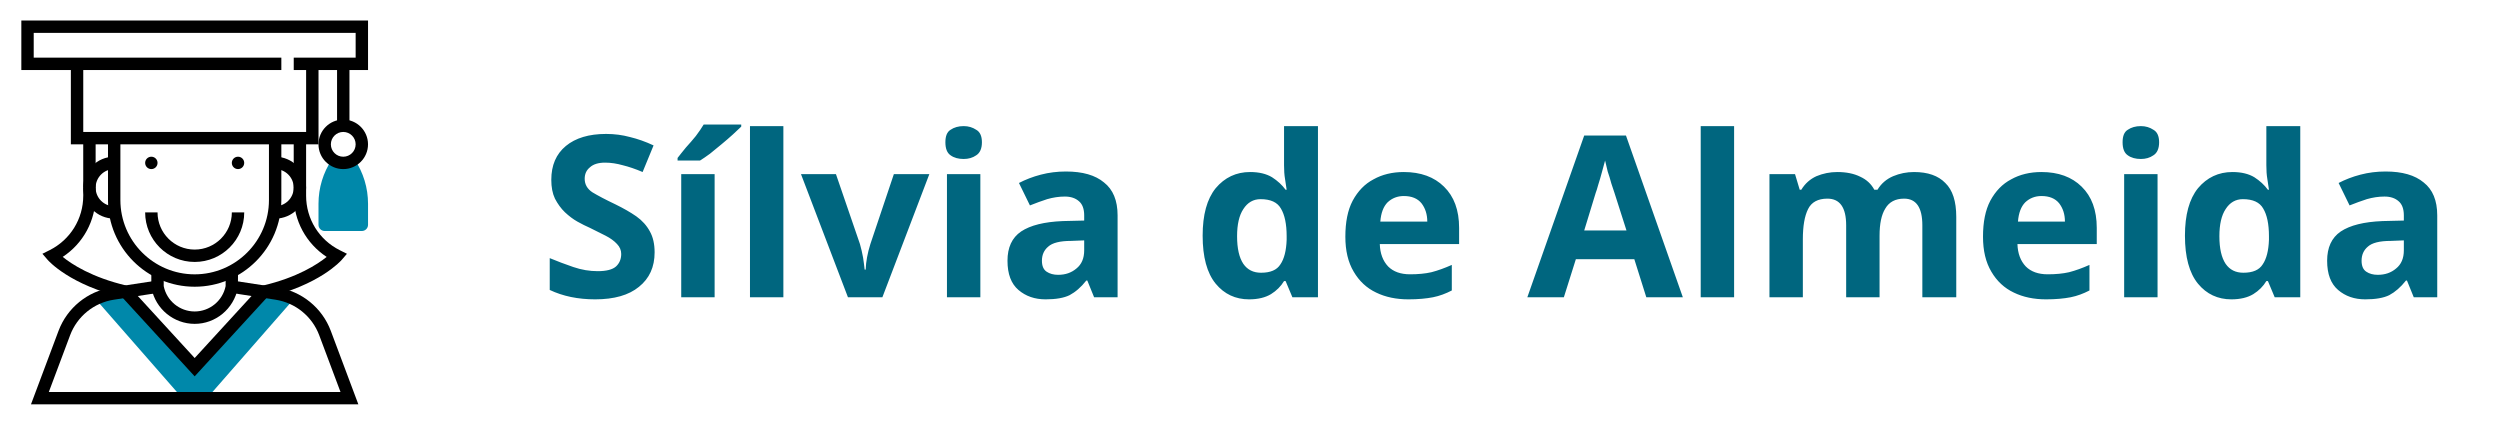
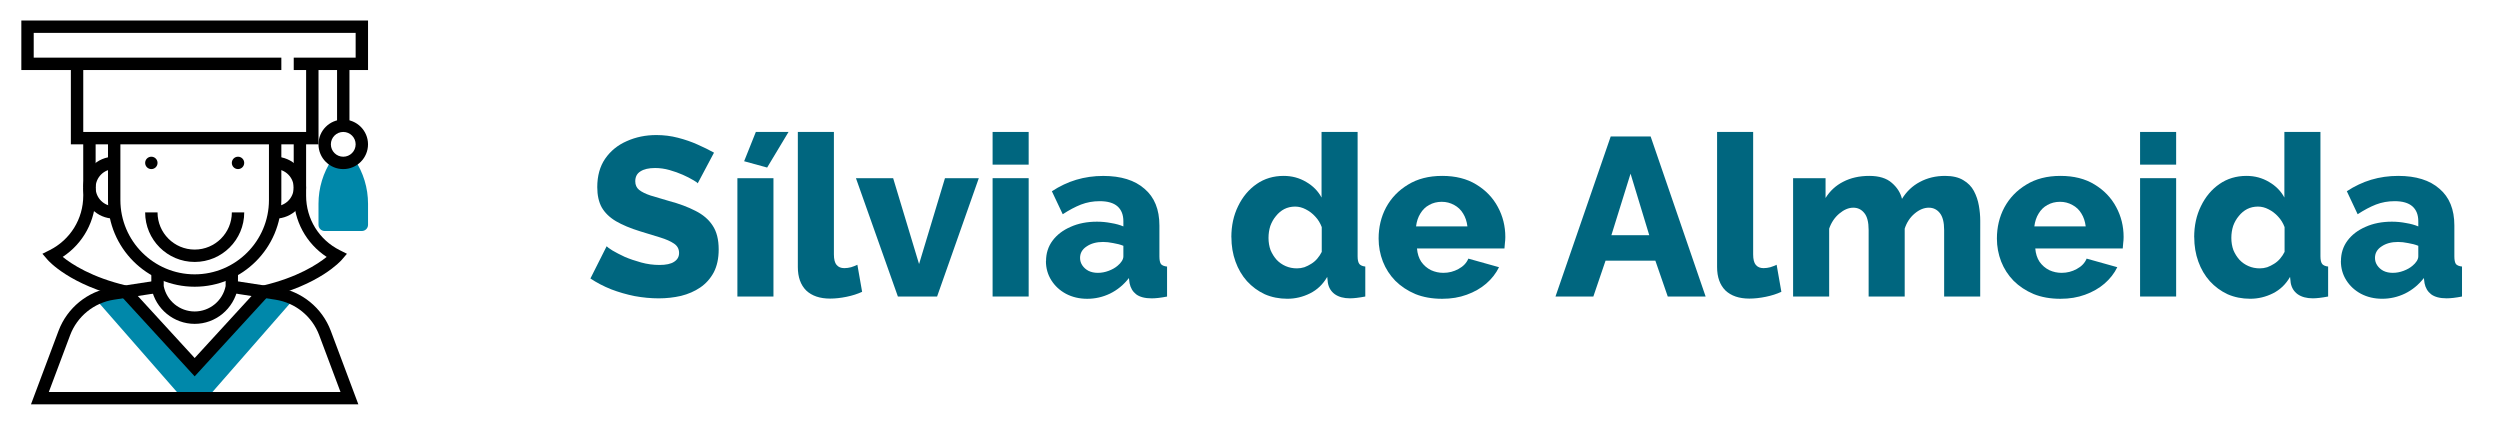
<svg xmlns="http://www.w3.org/2000/svg" width="74.86mm" height="12.692mm" viewBox="0 0 74.86 12.692" version="1.1" id="svg18613">
  <defs id="defs18607" />
  <g id="layer1" transform="translate(-8.589632,-7.176994)">
    <g id="g18577" transform="matrix(0.5254838,0,0,0.5254838,-1.62312,-56.8949)">
      <path d="m 24.884,138.973 4.939,5.644 h 1.411 l 4.939,-5.644 -1.764,-0.353 -3.881,4.233 -3.881,-4.233 -1.764,0.353" style="fill:#0088aa;fill-opacity:1;fill-rule:nonzero;stroke:none;stroke-width:0.035" id="path1034" />
      <path d="m 39.641,131.016 c -0.108,-0.162 -0.327,-0.206 -0.489,-0.098 -0.101,0.067 -0.155,0.176 -0.157,0.289 -0.002,-0.112 -0.056,-0.222 -0.157,-0.289 -0.163,-0.108 -0.382,-0.065 -0.489,0.098 -0.5,0.751 -0.765,1.624 -0.765,2.526 v 1.198 c 0,0.195 0.158,0.353 0.353,0.353 h 2.117 c 0.195,0 0.353,-0.158 0.353,-0.353 v -1.198 c 0,-0.902 -0.265,-1.775 -0.765,-2.526" style="fill:#0088aa;fill-opacity:1;fill-rule:nonzero;stroke:none;stroke-width:0.035" id="path1036" />
      <path d="M 39.857,144.97 H 21.2 l 1.57,-4.187 c 0.492,-1.312 1.658,-2.26 3.043,-2.473 l 2.545,-0.391 0.107,0.697 -2.545,0.392 c -1.133,0.174 -2.087,0.95 -2.49,2.024 l -1.213,3.234 h 16.621 l -1.213,-3.234 c -0.403,-1.074 -1.357,-1.849 -2.49,-2.024 l -2.545,-0.392 0.107,-0.697 2.545,0.391 c 1.385,0.213 2.551,1.161 3.043,2.473 l 1.57,4.187" style="fill:#000000;fill-opacity:1;fill-rule:nonzero;stroke:none;stroke-width:0.035" id="path1038" />
      <path d="m 30.528,140.384 c -1.19,0 -2.223,-0.847 -2.456,-2.013 l -0.014,-0.103 v -0.706 h 0.706 v 0.67 c 0.168,0.838 0.909,1.446 1.764,1.446 0.854,0 1.596,-0.608 1.764,-1.446 v -0.67 h 0.706 l -0.007,0.775 c -0.24,1.2 -1.273,2.047 -2.462,2.047" style="fill:#000000;fill-opacity:1;fill-rule:nonzero;stroke:none;stroke-width:0.035" id="path1040" />
      <path d="m 30.528,138.268 c -2.723,0 -4.939,-2.215 -4.939,-4.939 v -3.528 h 0.706 v 3.528 c 0,2.334 1.899,4.233 4.233,4.233 2.334,0 4.233,-1.899 4.233,-4.233 v -3.528 h 0.706 v 3.528 c 0,2.723 -2.215,4.939 -4.939,4.939" style="fill:#000000;fill-opacity:1;fill-rule:nonzero;stroke:none;stroke-width:0.035" id="path1042" />
      <path d="m 35.114,134.387 v -0.706 c 0.583,0 1.058,-0.475 1.058,-1.058 0,-0.583 -0.475,-1.058 -1.058,-1.058 v -0.706 c 0.973,0 1.764,0.791 1.764,1.764 0,0.973 -0.791,1.764 -1.764,1.764" style="fill:#000000;fill-opacity:1;fill-rule:nonzero;stroke:none;stroke-width:0.035" id="path1044" />
      <path d="m 25.942,134.387 c -0.973,0 -1.764,-0.791 -1.764,-1.764 0,-0.973 0.791,-1.764 1.764,-1.764 v 0.706 c -0.584,0 -1.058,0.475 -1.058,1.058 0,0.584 0.475,1.058 1.058,1.058 v 0.706" style="fill:#000000;fill-opacity:1;fill-rule:nonzero;stroke:none;stroke-width:0.035" id="path1046" />
      <path d="m 36.878,132.623 h -0.706 v -2.822 h 0.706 v 2.822" style="fill:#000000;fill-opacity:1;fill-rule:nonzero;stroke:none;stroke-width:0.035" id="path1048" />
      <path d="m 24.884,132.623 h -0.706 v -2.822 h 0.706 v 2.822" style="fill:#000000;fill-opacity:1;fill-rule:nonzero;stroke:none;stroke-width:0.035" id="path1050" />
      <path d="m 28.412,131.212 c 0,0.195 -0.158,0.353 -0.353,0.353 -0.195,0 -0.353,-0.158 -0.353,-0.353 0,-0.195 0.158,-0.353 0.353,-0.353 0.195,0 0.353,0.158 0.353,0.353" style="fill:#000000;fill-opacity:1;fill-rule:nonzero;stroke:none;stroke-width:0.035" id="path1052" />
      <path d="m 33.351,131.212 c 0,0.195 -0.158,0.353 -0.353,0.353 -0.195,0 -0.353,-0.158 -0.353,-0.353 0,-0.195 0.158,-0.353 0.353,-0.353 0.195,0 0.353,0.158 0.353,0.353" style="fill:#000000;fill-opacity:1;fill-rule:nonzero;stroke:none;stroke-width:0.035" id="path1054" />
      <path d="m 30.528,136.856 c -1.556,0 -2.822,-1.266 -2.822,-2.822 h 0.706 c 0,1.167 0.949,2.117 2.117,2.117 1.167,0 2.117,-0.949 2.117,-2.117 h 0.706 c 0,1.556 -1.266,2.822 -2.822,2.822" style="fill:#000000;fill-opacity:1;fill-rule:nonzero;stroke:none;stroke-width:0.035" id="path1056" />
      <path d="m 38.995,129.448 c -0.389,0 -0.706,0.316 -0.706,0.706 0,0.389 0.316,0.706 0.706,0.706 0.389,0 0.706,-0.316 0.706,-0.706 0,-0.389 -0.316,-0.706 -0.706,-0.706 z m 0,2.117 c -0.778,0 -1.411,-0.633 -1.411,-1.411 0,-0.778 0.633,-1.411 1.411,-1.411 0.778,0 1.411,0.633 1.411,1.411 0,0.778 -0.633,1.411 -1.411,1.411" style="fill:#000000;fill-opacity:1;fill-rule:nonzero;stroke:none;stroke-width:0.035" id="path1058" />
      <path d="m 40.406,125.92 h -4.233 v -0.706 h 3.528 v -1.411 H 21.356 v 1.411 h 14.111 v 0.706 H 20.651 v -2.822 h 19.756 v 2.822" style="fill:#000000;fill-opacity:1;fill-rule:nonzero;stroke:none;stroke-width:0.035" id="path1060" />
      <path d="m 39.348,129.095 h -0.706 v -3.528 h 0.706 v 3.528" style="fill:#000000;fill-opacity:1;fill-rule:nonzero;stroke:none;stroke-width:0.035" id="path1062" />
      <path d="m 30.528,143.375 -4.141,-4.517 0.52,-0.477 3.621,3.95 3.621,-3.95 0.52,0.477 -4.141,4.517" style="fill:#000000;fill-opacity:1;fill-rule:nonzero;stroke:none;stroke-width:0.035" id="path1064" />
      <path d="M 37.584,130.154 H 23.473 v -4.586 h 0.706 v 3.881 h 12.7 v -3.881 h 0.706 v 4.586" style="fill:#000000;fill-opacity:1;fill-rule:nonzero;stroke:none;stroke-width:0.035" id="path1066" />
      <path d="m 26.494,138.893 c -3.084,-0.723 -4.296,-2.102 -4.347,-2.16 l -0.295,-0.343 0.405,-0.203 c 1.185,-0.593 1.922,-1.784 1.922,-3.109 v -0.456 h 0.706 v 0.456 c 0,1.425 -0.708,2.722 -1.877,3.49 0.512,0.415 1.66,1.171 3.648,1.637 l -0.162,0.687" style="fill:#000000;fill-opacity:1;fill-rule:nonzero;stroke:none;stroke-width:0.035" id="path1068" />
      <path d="m 34.563,138.893 -0.162,-0.687 c 1.988,-0.466 3.135,-1.222 3.648,-1.637 -1.169,-0.768 -1.877,-2.065 -1.877,-3.49 v -0.456 h 0.706 v 0.456 c 0,1.325 0.736,2.516 1.922,3.109 l 0.405,0.203 -0.295,0.343 c -0.05,0.059 -1.263,1.437 -4.347,2.16" style="fill:#000000;fill-opacity:1;fill-rule:nonzero;stroke:none;stroke-width:0.035" id="path1070" />
    </g>
-     <text xml:space="preserve" style="font-size:6.751px;line-height:1.25;font-family:sans-serif;stroke-width:0.253;fill:#00667f;fill-opacity:1;" x="24.737" y="16.077" id="text422">
-       <tspan id="tspan420" x="24.737" y="16.077" style="font-style:normal;font-variant:normal;font-weight:600;font-stretch:normal;font-family:Raleway;-inkscape-font-specification:'Raleway Semi-Bold';stroke-width:0.253;fill:#00667f;fill-opacity:1;">Sílvia de Almeida</tspan>
-     </text>
+     <g aria-label="Sílvia de Almeida" id="text422" style="font-size:6.751px;line-height:1.25;font-family:sans-serif;fill:#00667f;fill-opacity:1;stroke-width:0.253">
+       <path d="m 29.482,12.667 q -0.02,-0.034 -0.142,-0.101 -0.122,-0.074 -0.304,-0.155 -0.182,-0.081 -0.398,-0.142 -0.216,-0.061 -0.432,-0.061 -0.284,0 -0.439,0.101 -0.155,0.095 -0.155,0.297 0,0.162 0.115,0.257 0.122,0.095 0.344,0.169 0.223,0.068 0.547,0.162 0.459,0.122 0.797,0.297 0.338,0.169 0.513,0.439 0.182,0.27 0.182,0.716 0,0.405 -0.149,0.689 -0.149,0.277 -0.405,0.452 -0.25,0.169 -0.574,0.25 -0.324,0.074 -0.668,0.074 -0.351,0 -0.722,-0.068 -0.365,-0.074 -0.702,-0.203 -0.338,-0.135 -0.621,-0.324 l 0.486,-0.965 q 0.027,0.034 0.176,0.128 0.149,0.088 0.365,0.189 0.223,0.095 0.493,0.169 0.27,0.074 0.547,0.074 0.297,0 0.439,-0.095 0.149,-0.095 0.149,-0.263 0,-0.182 -0.155,-0.284 -0.149,-0.101 -0.412,-0.182 -0.257,-0.081 -0.594,-0.182 -0.439,-0.135 -0.729,-0.304 -0.284,-0.169 -0.425,-0.412 -0.135,-0.243 -0.135,-0.608 0,-0.506 0.236,-0.851 0.243,-0.351 0.648,-0.527 0.405,-0.182 0.884,-0.182 0.338,0 0.648,0.081 0.317,0.081 0.587,0.203 0.277,0.122 0.493,0.243 z" style="font-style:normal;font-variant:normal;font-weight:800;font-stretch:normal;font-family:Raleway;-inkscape-font-specification:'Raleway Ultra-Bold';fill:#00667f;fill-opacity:1;stroke-width:0.253" id="path860" />
+       <path d="m 30.67,16.056 v -3.544 h 1.08 v 3.544 z m 0.891,-3.862 -0.689,-0.189 0.351,-0.878 h 0.979 z" style="font-style:normal;font-variant:normal;font-weight:800;font-stretch:normal;font-family:Raleway;-inkscape-font-specification:'Raleway Ultra-Bold';fill:#00667f;fill-opacity:1;stroke-width:0.253" id="path862" />
+       <path d="m 32.48,11.128 h 1.08 v 3.666 q 0,0.223 0.081,0.317 0.081,0.095 0.23,0.095 0.101,0 0.203,-0.027 0.108,-0.034 0.189,-0.074 l 0.142,0.81 q -0.203,0.095 -0.466,0.149 -0.263,0.054 -0.493,0.054 -0.459,0 -0.716,-0.243 -0.25,-0.25 -0.25,-0.702 z" style="font-style:normal;font-variant:normal;font-weight:800;font-stretch:normal;font-family:Raleway;-inkscape-font-specification:'Raleway Ultra-Bold';fill:#00667f;fill-opacity:1;stroke-width:0.253" id="path864" />
+       <path d="m 35.476,16.056 -1.256,-3.544 h 1.114 l 0.776,2.572 0.776,-2.572 h 1.013 l -1.249,3.544 z" style="font-style:normal;font-variant:normal;font-weight:800;font-stretch:normal;font-family:Raleway;-inkscape-font-specification:'Raleway Ultra-Bold';fill:#00667f;fill-opacity:1;stroke-width:0.253" id="path866" />
+       <path d="m 38.312,16.056 v -3.544 h 1.08 v 3.544 z m 0,-3.949 v -0.979 h 1.08 v 0.979 z" style="font-style:normal;font-variant:normal;font-weight:800;font-stretch:normal;font-family:Raleway;-inkscape-font-specification:'Raleway Ultra-Bold';fill:#00667f;fill-opacity:1;stroke-width:0.253" id="path868" />
+       <path d="m 39.912,14.996 q 0,-0.351 0.196,-0.614 0.196,-0.263 0.54,-0.412 0.344,-0.155 0.79,-0.155 0.216,0 0.425,0.041 0.209,0.034 0.365,0.101 v -0.155 q 0,-0.29 -0.176,-0.446 -0.176,-0.155 -0.533,-0.155 -0.297,0 -0.56,0.101 -0.257,0.101 -0.547,0.29 L 40.087,12.904 q 0.351,-0.23 0.729,-0.344 0.385,-0.115 0.81,-0.115 0.797,0 1.235,0.385 0.446,0.378 0.446,1.1 v 0.925 q 0,0.162 0.047,0.23 0.054,0.061 0.182,0.074 v 0.898 q -0.135,0.027 -0.257,0.041 -0.115,0.013 -0.203,0.013 -0.304,0 -0.466,-0.122 -0.155,-0.122 -0.196,-0.331 l -0.02,-0.155 q -0.236,0.304 -0.567,0.466 -0.324,0.155 -0.682,0.155 -0.351,0 -0.635,-0.149 -0.277,-0.149 -0.439,-0.405 -0.162,-0.257 -0.162,-0.574 z m 2.147,0.135 q 0.074,-0.061 0.122,-0.135 0.047,-0.074 0.047,-0.142 v -0.317 q -0.135,-0.054 -0.304,-0.081 -0.162,-0.034 -0.304,-0.034 -0.297,0 -0.493,0.135 -0.196,0.128 -0.196,0.344 0,0.122 0.068,0.223 0.068,0.101 0.182,0.162 0.122,0.061 0.284,0.061 0.162,0 0.324,-0.061 0.162,-0.061 0.27,-0.155 z" style="font-style:normal;font-variant:normal;font-weight:800;font-stretch:normal;font-family:Raleway;-inkscape-font-specification:'Raleway Ultra-Bold';fill:#00667f;fill-opacity:1;stroke-width:0.253" id="path870" />
+       <path d="m 45.461,14.281 q 0,-0.52 0.203,-0.932 0.203,-0.419 0.554,-0.662 0.351,-0.243 0.81,-0.243 0.371,0 0.675,0.182 0.304,0.176 0.459,0.466 v -1.965 h 1.08 v 3.727 q 0,0.162 0.054,0.23 0.054,0.061 0.176,0.074 v 0.898 q -0.284,0.054 -0.459,0.054 -0.277,0 -0.452,-0.122 -0.169,-0.122 -0.209,-0.338 l -0.02,-0.182 q -0.189,0.331 -0.513,0.493 -0.324,0.162 -0.682,0.162 -0.365,0 -0.675,-0.135 -0.304,-0.142 -0.533,-0.392 -0.223,-0.25 -0.344,-0.587 -0.122,-0.338 -0.122,-0.729 z m 2.707,0.439 v -0.743 q -0.068,-0.182 -0.196,-0.317 -0.122,-0.135 -0.284,-0.216 -0.155,-0.081 -0.317,-0.081 -0.176,0 -0.324,0.074 -0.142,0.074 -0.25,0.209 -0.108,0.128 -0.169,0.297 -0.054,0.169 -0.054,0.358 0,0.196 0.061,0.365 0.068,0.162 0.182,0.29 0.115,0.122 0.27,0.189 0.155,0.068 0.338,0.068 0.115,0 0.223,-0.034 0.108,-0.041 0.203,-0.101 0.101,-0.061 0.182,-0.155 0.081,-0.095 0.135,-0.203 z" style="font-style:normal;font-variant:normal;font-weight:800;font-stretch:normal;font-family:Raleway;-inkscape-font-specification:'Raleway Ultra-Bold';fill:#00667f;fill-opacity:1;stroke-width:0.253" id="path872" />
+       <path d="m 51.774,16.124 q -0.452,0 -0.803,-0.142 -0.351,-0.149 -0.601,-0.398 -0.243,-0.25 -0.371,-0.574 -0.128,-0.331 -0.128,-0.689 0,-0.513 0.223,-0.932 0.23,-0.425 0.655,-0.682 0.425,-0.263 1.026,-0.263 0.601,0 1.019,0.257 0.425,0.257 0.648,0.675 0.223,0.412 0.223,0.898 0,0.095 -0.013,0.189 -0.007,0.088 -0.013,0.155 h -2.619 q 0.02,0.236 0.128,0.398 0.115,0.162 0.29,0.25 0.176,0.081 0.371,0.081 0.243,0 0.452,-0.115 0.216,-0.115 0.297,-0.311 l 0.918,0.257 q -0.135,0.277 -0.385,0.493 -0.243,0.209 -0.581,0.331 -0.331,0.122 -0.736,0.122 z m -0.783,-2.167 h 1.539 q -0.027,-0.223 -0.128,-0.385 -0.101,-0.169 -0.27,-0.257 -0.169,-0.095 -0.371,-0.095 -0.209,0 -0.378,0.095 -0.162,0.088 -0.263,0.257 -0.101,0.162 -0.128,0.385 z" style="font-style:normal;font-variant:normal;font-weight:800;font-stretch:normal;font-family:Raleway;-inkscape-font-specification:'Raleway Ultra-Bold';fill:#00667f;fill-opacity:1;stroke-width:0.253" id="path874" />
+       <path d="m 56.821,11.263 h 1.195 l 1.647,4.793 h -1.134 l -0.371,-1.073 h -1.492 l -0.365,1.073 h -1.134 z m 1.154,2.957 -0.56,-1.843 -0.574,1.843 z" style="font-style:normal;font-variant:normal;font-weight:800;font-stretch:normal;font-family:Raleway;-inkscape-font-specification:'Raleway Ultra-Bold';fill:#00667f;fill-opacity:1;stroke-width:0.253" id="path876" />
+       <path d="m 60.006,11.128 h 1.08 v 3.666 q 0,0.223 0.081,0.317 0.081,0.095 0.23,0.095 0.101,0 0.203,-0.027 0.108,-0.034 0.189,-0.074 l 0.142,0.81 q -0.203,0.095 -0.466,0.149 -0.263,0.054 -0.493,0.054 -0.459,0 -0.716,-0.243 -0.25,-0.25 -0.25,-0.702 z" style="font-style:normal;font-variant:normal;font-weight:800;font-stretch:normal;font-family:Raleway;-inkscape-font-specification:'Raleway Ultra-Bold';fill:#00667f;fill-opacity:1;stroke-width:0.253" id="path878" />
+       <path d="m 67.885,16.056 h -1.08 v -1.992 q 0,-0.344 -0.128,-0.506 -0.128,-0.162 -0.331,-0.162 -0.216,0 -0.425,0.176 -0.209,0.176 -0.297,0.452 v 2.032 h -1.08 v -1.992 q 0,-0.351 -0.128,-0.506 -0.128,-0.162 -0.331,-0.162 -0.209,0 -0.419,0.176 -0.209,0.176 -0.304,0.452 v 2.032 h -1.08 v -3.544 h 0.972 v 0.594 q 0.196,-0.317 0.527,-0.486 0.338,-0.176 0.783,-0.176 0.439,0 0.675,0.209 0.236,0.203 0.304,0.479 0.203,-0.331 0.533,-0.506 0.338,-0.182 0.756,-0.182 0.338,0 0.547,0.128 0.209,0.122 0.317,0.324 0.108,0.203 0.149,0.439 0.041,0.23 0.041,0.452 z" style="font-style:normal;font-variant:normal;font-weight:800;font-stretch:normal;font-family:Raleway;-inkscape-font-specification:'Raleway Ultra-Bold';fill:#00667f;fill-opacity:1;stroke-width:0.253" id="path880" />
+       <path d="m 70.288,16.124 q -0.452,0 -0.803,-0.142 -0.351,-0.149 -0.601,-0.398 -0.243,-0.25 -0.371,-0.574 -0.128,-0.331 -0.128,-0.689 0,-0.513 0.223,-0.932 0.23,-0.425 0.655,-0.682 0.425,-0.263 1.026,-0.263 0.601,0 1.019,0.257 0.425,0.257 0.648,0.675 0.223,0.412 0.223,0.898 0,0.095 -0.013,0.189 -0.007,0.088 -0.013,0.155 h -2.619 q 0.02,0.236 0.128,0.398 0.115,0.162 0.29,0.25 0.176,0.081 0.371,0.081 0.243,0 0.452,-0.115 0.216,-0.115 0.297,-0.311 l 0.918,0.257 q -0.135,0.277 -0.385,0.493 -0.243,0.209 -0.581,0.331 -0.331,0.122 -0.736,0.122 z m -0.783,-2.167 h 1.539 q -0.027,-0.223 -0.128,-0.385 -0.101,-0.169 -0.27,-0.257 -0.169,-0.095 -0.371,-0.095 -0.209,0 -0.378,0.095 -0.162,0.088 -0.263,0.257 -0.101,0.162 -0.128,0.385 z" style="font-style:normal;font-variant:normal;font-weight:800;font-stretch:normal;font-family:Raleway;-inkscape-font-specification:'Raleway Ultra-Bold';fill:#00667f;fill-opacity:1;stroke-width:0.253" id="path882" />
+       <path d="m 72.672,16.056 v -3.544 h 1.08 v 3.544 z m 0,-3.949 v -0.979 h 1.08 v 0.979 z" style="font-style:normal;font-variant:normal;font-weight:800;font-stretch:normal;font-family:Raleway;-inkscape-font-specification:'Raleway Ultra-Bold';fill:#00667f;fill-opacity:1;stroke-width:0.253" id="path884" />
+       <path d="m 74.292,14.281 q 0,-0.52 0.203,-0.932 0.203,-0.419 0.554,-0.662 0.351,-0.243 0.81,-0.243 0.371,0 0.675,0.182 0.304,0.176 0.459,0.466 v -1.965 h 1.08 v 3.727 q 0,0.162 0.054,0.23 0.054,0.061 0.176,0.074 v 0.898 q -0.284,0.054 -0.459,0.054 -0.277,0 -0.452,-0.122 -0.169,-0.122 -0.209,-0.338 l -0.02,-0.182 q -0.189,0.331 -0.513,0.493 -0.324,0.162 -0.682,0.162 -0.365,0 -0.675,-0.135 -0.304,-0.142 -0.533,-0.392 -0.223,-0.25 -0.344,-0.587 -0.122,-0.338 -0.122,-0.729 z m 2.707,0.439 v -0.743 q -0.068,-0.182 -0.196,-0.317 -0.122,-0.135 -0.284,-0.216 -0.155,-0.081 -0.317,-0.081 -0.176,0 -0.324,0.074 -0.142,0.074 -0.25,0.209 -0.108,0.128 -0.169,0.297 -0.054,0.169 -0.054,0.358 0,0.196 0.061,0.365 0.068,0.162 0.182,0.29 0.115,0.122 0.27,0.189 0.155,0.068 0.338,0.068 0.115,0 0.223,-0.034 0.108,-0.041 0.203,-0.101 0.101,-0.061 0.182,-0.155 0.081,-0.095 0.135,-0.203 z" style="font-style:normal;font-variant:normal;font-weight:800;font-stretch:normal;font-family:Raleway;-inkscape-font-specification:'Raleway Ultra-Bold';fill:#00667f;fill-opacity:1;stroke-width:0.253" id="path886" />
+       <path d="m 78.687,14.996 q 0,-0.351 0.196,-0.614 0.196,-0.263 0.54,-0.412 0.344,-0.155 0.79,-0.155 0.216,0 0.425,0.041 0.209,0.034 0.365,0.101 v -0.155 q 0,-0.29 -0.176,-0.446 -0.176,-0.155 -0.533,-0.155 -0.297,0 -0.56,0.101 -0.257,0.101 -0.547,0.29 l -0.324,-0.689 q 0.351,-0.23 0.729,-0.344 0.385,-0.115 0.81,-0.115 0.797,0 1.235,0.385 0.446,0.378 0.446,1.1 v 0.925 q 0,0.162 0.047,0.23 0.054,0.061 0.182,0.074 v 0.898 q -0.135,0.027 -0.257,0.041 -0.115,0.013 -0.203,0.013 -0.304,0 -0.466,-0.122 -0.155,-0.122 -0.196,-0.331 l -0.02,-0.155 q -0.236,0.304 -0.567,0.466 -0.324,0.155 -0.682,0.155 -0.351,0 -0.635,-0.149 -0.277,-0.149 -0.439,-0.405 -0.162,-0.257 -0.162,-0.574 z m 2.147,0.135 q 0.074,-0.061 0.122,-0.135 0.047,-0.074 0.047,-0.142 v -0.317 q -0.135,-0.054 -0.304,-0.081 -0.162,-0.034 -0.304,-0.034 -0.297,0 -0.493,0.135 -0.196,0.128 -0.196,0.344 0,0.122 0.068,0.223 0.068,0.101 0.182,0.162 0.122,0.061 0.284,0.061 0.162,0 0.324,-0.061 0.162,-0.061 0.27,-0.155 z" style="font-style:normal;font-variant:normal;font-weight:800;font-stretch:normal;font-family:Raleway;-inkscape-font-specification:'Raleway Ultra-Bold';fill:#00667f;fill-opacity:1;stroke-width:0.253" id="path888" />
+     </g>
  </g>
</svg>
